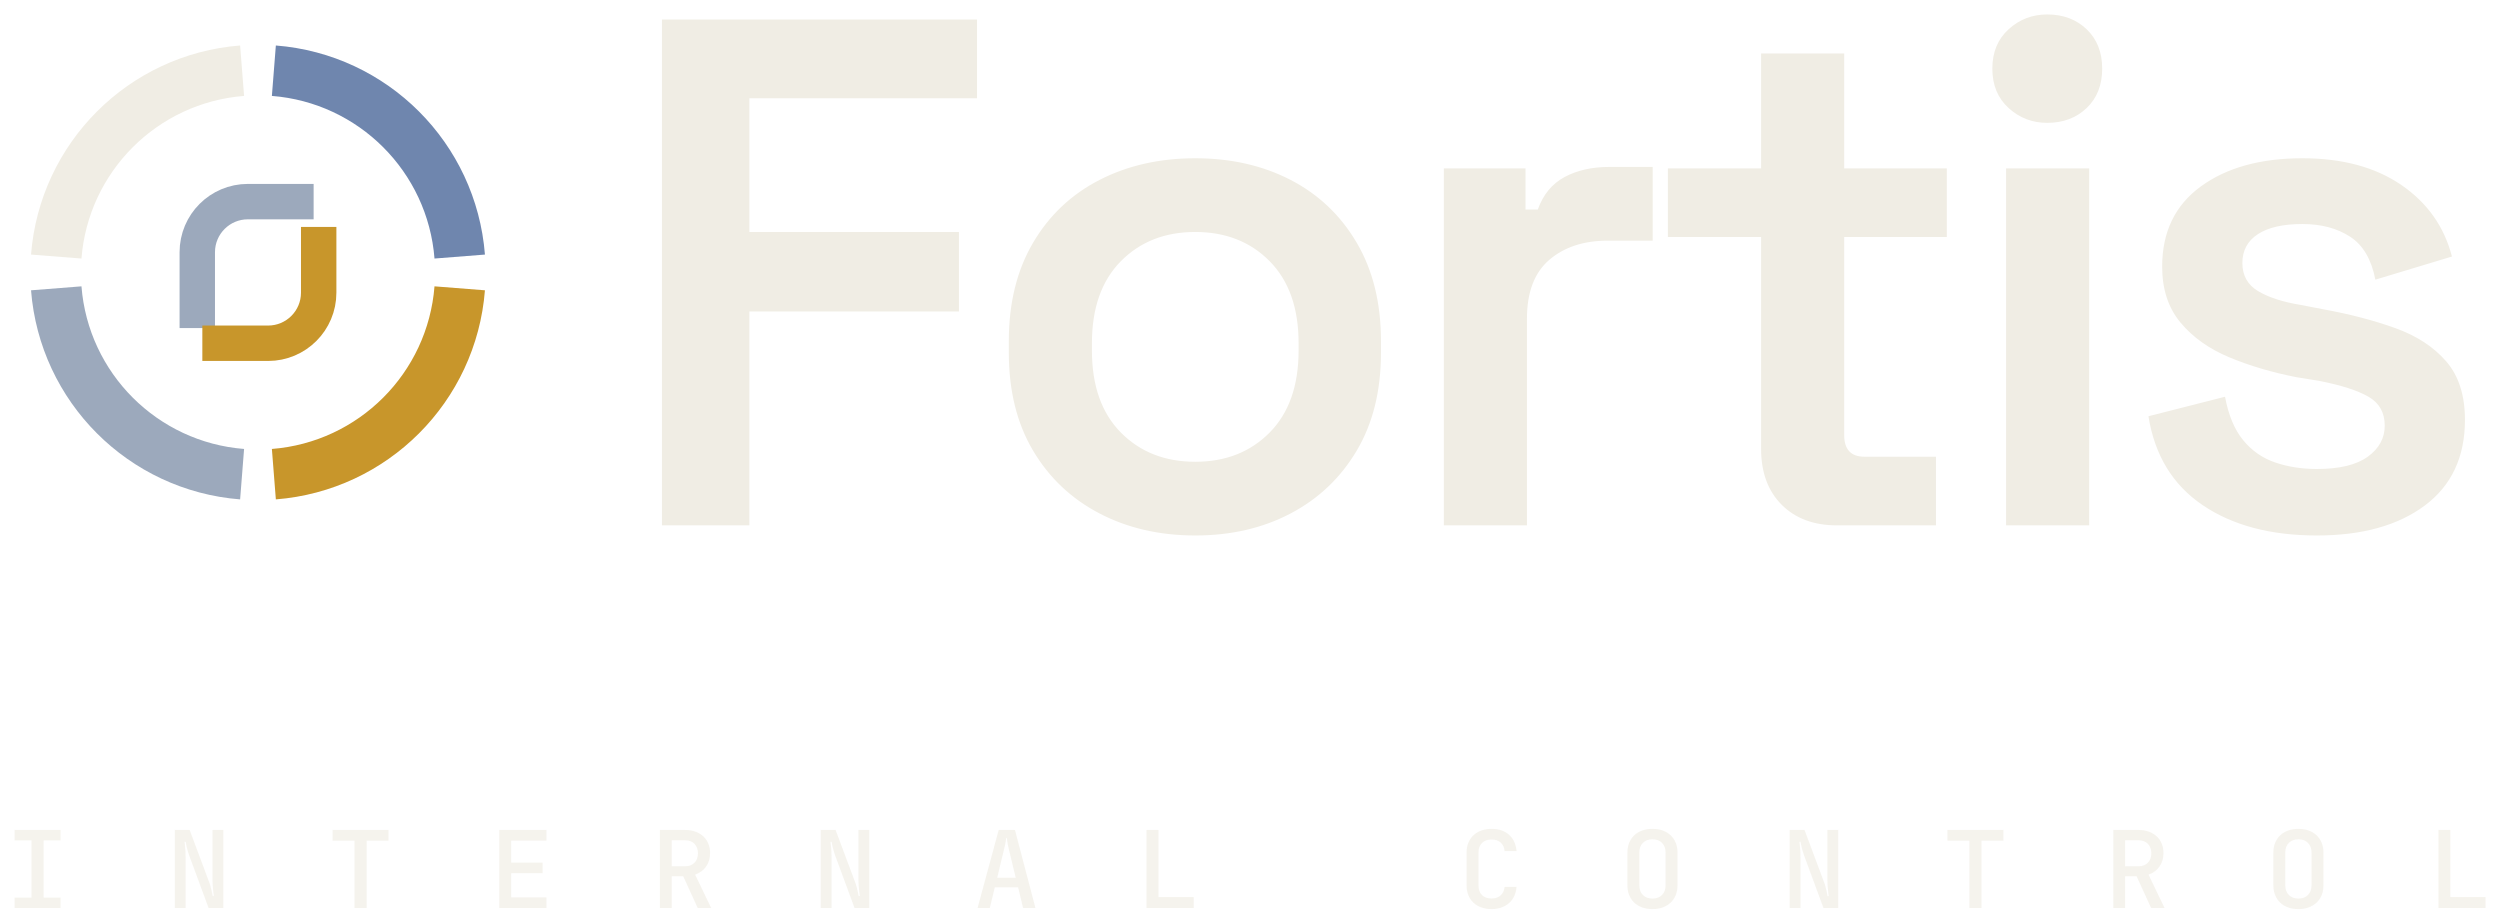
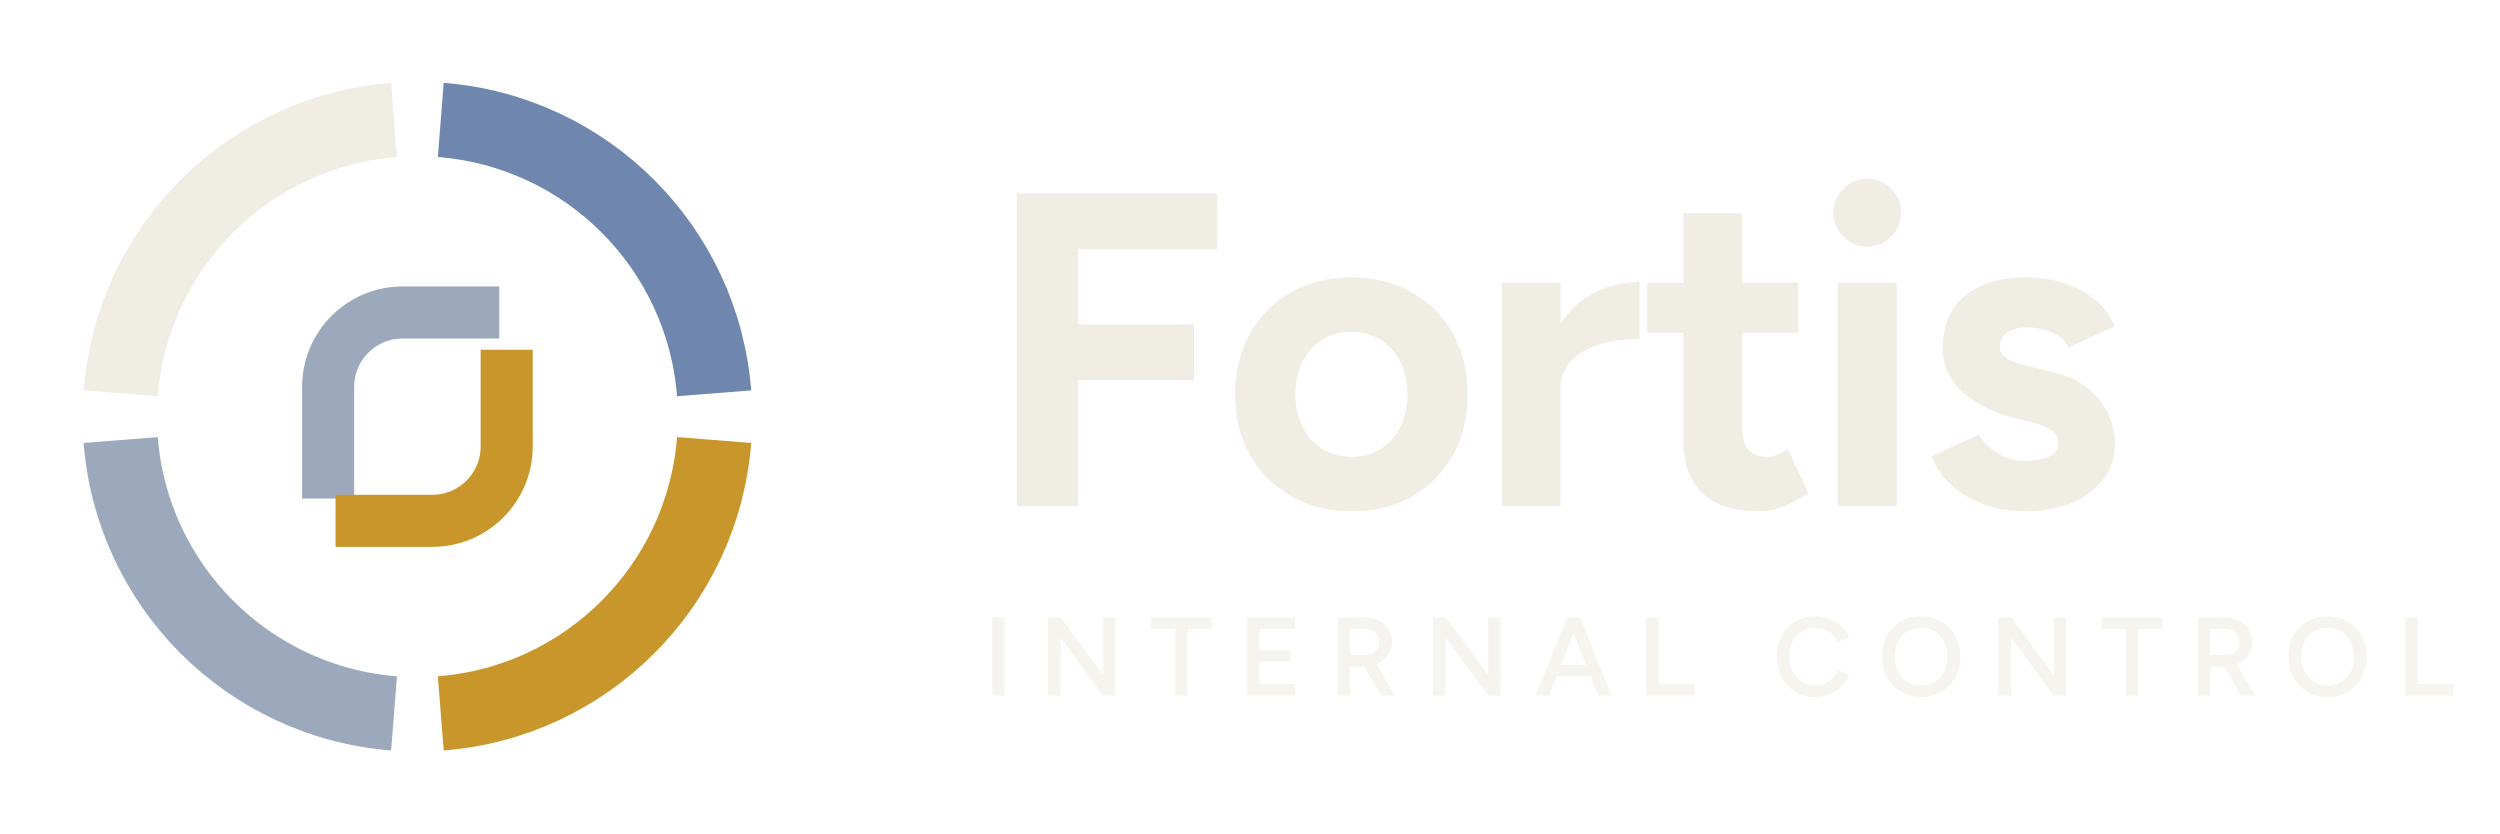
- <svg xmlns="http://www.w3.org/2000/svg" viewBox="22.6 18.6 691.9 255.6">
-   <g transform="translate(24 24) scale(1.4)">
-     <g fill="none" stroke-width="10">
-       <path d="M 10.12 46.86 A 40 40 0 0 1 46.86 10.12" stroke="#F0EDE4" />
-       <path d="M 53.14 10.12 A 40 40 0 0 1 89.88 46.86" stroke="#6F86AE" />
-       <path d="M 89.88 53.14 A 40 40 0 0 1 53.14 89.88" stroke="#C8962B" />
-       <path d="M 46.86 89.88 A 40 40 0 0 1 10.12 53.14" stroke="#9CA9BC" />
-     </g>
-     <g fill="none" stroke-width="7">
-       <path d="M 38 61 V 46 A 10 10 0 0 1 48 36 H 61" stroke="#9CA9BC" />
-       <path d="M 62 41 V 54 A 10 10 0 0 1 52 64 H 39" stroke="#C8962B" />
-     </g>
-   </g>
-   <path fill="#F0EDE4" d="M205.8 164.0V24.0H293.0V45.8H230.0V82.8H288.0V104.8H230.0V164.0ZM353.4 166.8Q338.6 166.8 326.9 160.7Q315.2 154.6 308.5 143.3Q301.8 132.0 301.8 116.2V113.0Q301.8 97.2 308.5 85.8Q315.2 74.4 326.9 68.4Q338.6 62.4 353.4 62.4Q368.2 62.4 379.8 68.4Q391.4 74.4 398.1 85.8Q404.8 97.2 404.8 113.0V116.2Q404.8 132.0 398.1 143.3Q391.4 154.6 379.8 160.7Q368.2 166.8 353.4 166.8ZM353.4 146.4Q366.0 146.4 374.0 138.3Q382.0 130.2 382.0 115.6V113.6Q382.0 99.0 374.0 90.9Q366.0 82.8 353.4 82.8Q340.8 82.8 332.8 90.9Q324.8 99.0 324.8 113.6V115.6Q324.8 130.2 332.8 138.3Q340.8 146.4 353.4 146.4ZM422.2 164.0V65.2H444.8V76.6H448.2Q450.4 70.4 455.6 67.6Q460.8 64.8 468.0 64.8H480.0V85.2H467.6Q457.6 85.2 451.4 90.5Q445.2 95.8 445.2 106.8V164.0ZM531.0 164.0Q521.4 164.0 515.7 158.3Q510.0 152.6 510.0 142.8V84.2H484.2V65.2H510.0V33.4H533.0V65.2H561.4V84.2H533.0V139.0Q533.0 145.0 538.6 145.0H558.4V164.0ZM577.8 164.0V65.2H600.8V164.0ZM589.2 52.6Q583 52.6 578.5 48.5Q574 44.4 574 37.6Q574 30.8 578.5 26.7Q583 22.6 589.2 22.6Q595.8 22.6 600.1 26.7Q604.4 30.8 604.4 37.6Q604.4 44.4 600.1 48.5Q595.8 52.6 589.2 52.6ZM663.8 166.8Q644.6 166.8 632.2 158.4Q619.8 150.0 617.2 133.8L638.4 128.4Q639.8 136.0 643.4 140.4Q647 144.8 652.3 146.6Q657.6 148.4 663.8 148.4Q673.2 148.4 677.9 145.0Q682.6 141.6 682.6 136.4Q682.6 131.0 678.1 128.4Q673.6 125.8 664.4 124.0L658.2 123.0Q648 121.0 639.6 117.5Q631.2 114.0 626.1 107.9Q621 101.8 621 92.4Q621 78.0 631.7 70.2Q642.4 62.4 659.8 62.4Q676.4 62.4 687.2 69.8Q698 77.2 701.2 89.6L680 96.0Q678.4 87.6 673 84.1Q667.6 80.6 659.8 80.6Q651.8 80.6 647.5 83.4Q643.2 86.2 643.2 91.4Q643.2 96.6 647.6 99.2Q652 101.8 659.4 103.0L665.6 104.2Q676.6 106.2 685.5 109.4Q694.4 112.6 699.6 118.6Q704.8 124.6 704.8 134.8Q704.8 150.2 693.7 158.5Q682.6 166.8 663.8 166.8Z" />
-   <path fill="#F0EDE4" fill-opacity="0.65" d="M26.64 269.9V267.02H31.32V251.18H26.64V248.3H39.36V251.18H34.68V267.02H39.36V269.9ZM75.083 248.3 80.483 262.73Q80.693 263.24 80.858 263.9Q81.023 264.56 81.173 265.16Q81.323 265.88 81.473 266.6H81.773Q81.773 266.6 81.728 266.21Q81.683 265.82 81.608 265.19Q81.533 264.56 81.473 263.78Q81.413 263.0 81.413 262.22V248.3H84.413V269.9H80.333L74.993 255.44Q74.753 254.84 74.573 254.165Q74.393 253.49 74.243 252.89Q74.093 252.23 73.973 251.57H73.673Q73.763 252.2 73.823 252.89Q73.883 253.49 73.928 254.27Q73.973 255.05 73.973 255.92V269.9H70.973V248.3ZM114.647 248.3H130.127V251.27H124.067V269.9H120.707V251.27H114.647ZM160.78 269.9V248.3H173.83V251.24H164.08V257.33H172.78V260.27H164.08V266.96H173.83V269.9ZM205.233 248.3H212.223Q213.783 248.3 215.058 248.765Q216.333 249.23 217.233 250.055Q218.133 250.88 218.628 252.065Q219.123 253.25 219.123 254.69Q219.123 256.88 218.013 258.44Q216.903 260.0 214.983 260.66L219.423 269.9H215.703L211.683 261.11H208.503V269.9H205.233ZM208.503 258.35H212.223Q213.843 258.35 214.803 257.375Q215.763 256.4 215.763 254.78Q215.763 253.13 214.803 252.14Q213.843 251.15 212.223 251.15H208.503ZM253.857 248.3 259.257 262.73Q259.467 263.24 259.632 263.9Q259.797 264.56 259.947 265.16Q260.097 265.88 260.247 266.6H260.547Q260.547 266.6 260.502 266.21Q260.457 265.82 260.382 265.19Q260.307 264.56 260.247 263.78Q260.187 263.0 260.187 262.22V248.3H263.187V269.9H259.107L253.767 255.44Q253.527 254.84 253.347 254.165Q253.167 253.49 253.017 252.89Q252.867 252.23 252.747 251.57H252.447Q252.537 252.2 252.597 252.89Q252.657 253.49 252.702 254.27Q252.747 255.05 252.747 255.92V269.9H249.747V248.3ZM293.15 269.9 299 248.3H303.5L309.17 269.9H305.75L304.37 264.17H297.92L296.54 269.9ZM298.58 261.53H303.71L301.76 253.43Q301.61 252.86 301.52 252.335Q301.43 251.81 301.37 251.39Q301.31 250.91 301.25 250.49H301.1Q301.04 250.91 300.95 251.39Q300.89 251.81 300.785 252.335Q300.68 252.86 300.53 253.43ZM343.213 248.3V266.87H352.963V269.9H339.913V248.3ZM435.42 248Q438.42 248 440.25 249.65Q442.08 251.3 442.32 254.15H439.02Q438.87 252.62 437.925 251.78Q436.98 250.94 435.42 250.94Q433.74 250.94 432.765 251.9Q431.79 252.86 431.79 254.54V263.66Q431.79 265.34 432.735 266.3Q433.68 267.26 435.39 267.26Q436.98 267.26 437.925 266.405Q438.87 265.55 439.02 264.05H442.32Q442.2 265.46 441.675 266.6Q441.15 267.74 440.25 268.535Q439.35 269.33 438.12 269.765Q436.89 270.2 435.39 270.2Q433.83 270.2 432.555 269.735Q431.28 269.27 430.38 268.415Q429.48 267.56 428.985 266.345Q428.49 265.13 428.49 263.66V254.54Q428.49 253.04 428.985 251.84Q429.48 250.64 430.38 249.785Q431.28 248.93 432.555 248.465Q433.83 248 435.42 248ZM476.303 263.66Q476.303 265.31 477.293 266.3Q478.283 267.29 479.933 267.29Q481.583 267.29 482.573 266.3Q483.563 265.31 483.563 263.66V254.54Q483.563 252.86 482.573 251.87Q481.583 250.88 479.933 250.88Q478.283 250.88 477.293 251.87Q476.303 252.86 476.303 254.54ZM473.003 254.54Q473.003 253.04 473.498 251.84Q473.993 250.64 474.893 249.785Q475.793 248.93 477.068 248.465Q478.343 248 479.933 248Q481.523 248 482.798 248.465Q484.073 248.93 484.973 249.785Q485.873 250.64 486.368 251.84Q486.863 253.04 486.863 254.54V263.66Q486.863 265.13 486.368 266.345Q485.873 267.56 484.958 268.415Q484.043 269.27 482.768 269.735Q481.493 270.2 479.933 270.2Q478.343 270.2 477.068 269.735Q475.793 269.27 474.893 268.415Q473.993 267.56 473.498 266.345Q473.003 265.13 473.003 263.66ZM522.017 248.3 527.417 262.73Q527.627 263.24 527.792 263.9Q527.957 264.56 528.107 265.16Q528.257 265.88 528.407 266.6H528.707Q528.707 266.6 528.662 266.21Q528.617 265.82 528.542 265.19Q528.467 264.56 528.407 263.78Q528.347 263.0 528.347 262.22V248.3H531.347V269.9H527.267L521.927 255.44Q521.687 254.84 521.507 254.165Q521.327 253.49 521.177 252.89Q521.027 252.23 520.907 251.57H520.607Q520.697 252.2 520.757 252.89Q520.817 253.49 520.862 254.27Q520.907 255.05 520.907 255.92V269.9H517.907V248.3ZM561.58 248.3H577.06V251.27H571V269.9H567.64V251.27H561.58ZM607.473 248.3H614.463Q616.023 248.3 617.298 248.765Q618.573 249.23 619.473 250.055Q620.373 250.88 620.868 252.065Q621.363 253.25 621.363 254.69Q621.363 256.88 620.253 258.44Q619.143 260.0 617.223 260.66L621.663 269.9H617.943L613.923 261.11H610.743V269.9H607.473ZM610.743 258.35H614.463Q616.083 258.35 617.043 257.375Q618.003 256.4 618.003 254.78Q618.003 253.13 617.043 252.14Q616.083 251.15 614.463 251.15H610.743ZM655.077 263.66Q655.077 265.31 656.067 266.3Q657.057 267.29 658.707 267.29Q660.357 267.29 661.347 266.3Q662.337 265.31 662.337 263.66V254.54Q662.337 252.86 661.347 251.87Q660.357 250.88 658.707 250.88Q657.057 250.88 656.067 251.87Q655.077 252.86 655.077 254.54ZM651.777 254.54Q651.777 253.04 652.272 251.84Q652.767 250.64 653.667 249.785Q654.567 248.93 655.842 248.465Q657.117 248 658.707 248Q660.297 248 661.572 248.465Q662.847 248.93 663.747 249.785Q664.647 250.64 665.142 251.84Q665.637 253.04 665.637 254.54V263.66Q665.637 265.13 665.142 266.345Q664.647 267.56 663.732 268.415Q662.817 269.27 661.542 269.735Q660.267 270.2 658.707 270.2Q657.117 270.2 655.842 269.735Q654.567 269.27 653.667 268.415Q652.767 267.56 652.272 266.345Q651.777 265.13 651.777 263.66ZM700.76 248.3V266.87H710.51V269.9H697.46V248.3Z" />
+ <svg xmlns="http://www.w3.org/2000/svg" viewBox="-6 -6 335.8 112.0" width="336" height="112" role="img" aria-label="Fortis">
+   <svg x="0" y="0" width="100" height="100" viewBox="0 0 100 100" overflow="visible">
+     <path d="M 10.12 46.86 A 40 40 0 0 1 46.86 10.12" fill="none" stroke="#F0EDE4" stroke-width="10" />
+     <path d="M 53.14 10.12 A 40 40 0 0 1 89.88 46.86" fill="none" stroke="#6F86AE" stroke-width="10" />
+     <path d="M 89.88 53.14 A 40 40 0 0 1 53.14 89.88" fill="none" stroke="#C8962B" stroke-width="10" />
+     <path d="M 46.86 89.88 A 40 40 0 0 1 10.12 53.14" fill="none" stroke="#9CA9BC" stroke-width="10" />
+     <path d="M 38 61 V 46 A 10 10 0 0 1 48 36 H 61" fill="none" stroke="#9CA9BC" stroke-width="7" />
+     <path d="M 62 41 V 54 A 10 10 0 0 1 52 64 H 39" fill="none" stroke="#C8962B" stroke-width="7" />
+   </svg>
+   <path d="M138.78 62L130.56 62L130.56 20L157.50 20L157.50 27.50L138.78 27.50L138.78 37.58L154.38 37.58L154.38 45.08L138.78 45.08L138.78 62ZM175.62 62.72L175.62 62.72Q171 62.72 167.46 60.71Q163.92 58.70 161.91 55.16Q159.90 51.62 159.90 47L159.90 47Q159.90 42.38 161.88 38.84Q163.86 35.30 167.40 33.29Q170.94 31.28 175.50 31.28L175.50 31.28Q180.12 31.28 183.66 33.29Q187.20 35.30 189.18 38.84Q191.16 42.38 191.16 47L191.16 47Q191.16 51.62 189.18 55.16Q187.20 58.70 183.69 60.71Q180.18 62.72 175.62 62.72ZM175.62 55.40L175.62 55.40Q178.86 55.40 180.96 53.06Q183.06 50.72 183.06 47L183.06 47Q183.06 43.28 180.93 40.94Q178.80 38.60 175.50 38.60L175.50 38.60Q172.20 38.60 170.10 40.94Q168 43.28 168 47L168 47Q168 50.72 170.13 53.06Q172.26 55.40 175.62 55.40ZM203.64 62L195.72 62L195.72 32L203.64 32L203.64 37.52Q205.50 34.64 208.35 33.26Q211.20 31.88 214.26 31.88L214.26 31.88L214.26 39.56Q211.50 39.56 209.07 40.25Q206.64 40.94 205.14 42.41Q203.64 43.88 203.64 46.22L203.64 46.22L203.64 62ZM230.22 62.72L230.22 62.72Q225.24 62.72 222.69 60.26Q220.14 57.80 220.14 53.24L220.14 53.24L220.14 38.72L215.28 38.72L215.28 32L220.14 32L220.14 22.64L228.06 22.64L228.06 32L235.56 32L235.56 38.72L228.06 38.72L228.06 51.50Q228.06 55.40 231.36 55.40L231.36 55.40Q232.62 55.40 234.18 54.32L234.18 54.32L236.94 60.26Q235.44 61.34 233.70 62.03Q231.96 62.72 230.22 62.72ZM248.82 62L240.90 62L240.90 32L248.82 32L248.82 62ZM244.86 27.14L244.86 27.14Q243 27.14 241.65 25.79Q240.30 24.44 240.30 22.58L240.30 22.58Q240.30 20.72 241.65 19.37Q243 18.02 244.86 18.02L244.86 18.02Q246.72 18.02 248.07 19.37Q249.42 20.72 249.42 22.58L249.42 22.58Q249.42 24.44 248.07 25.79Q246.72 27.14 244.86 27.14ZM266.16 62.72L266.16 62.72Q261.72 62.72 258.33 60.77Q254.94 58.82 253.44 55.34L253.44 55.34L259.86 52.40Q260.76 53.90 262.38 54.92Q264 55.94 266.10 55.94L266.10 55.94Q268.14 55.94 269.34 55.34Q270.54 54.74 270.54 53.54L270.54 53.54Q270.54 52.40 269.58 51.80Q268.62 51.20 267.06 50.78L267.06 50.78L264.24 50.06Q259.92 48.92 257.46 46.46Q255 44 255 40.82L255 40.82Q255 36.32 257.94 33.80Q260.88 31.28 266.40 31.28L266.40 31.28Q270.54 31.28 273.81 33.14Q277.08 35 278.10 37.88L278.10 37.88L271.86 40.70Q271.38 39.44 269.73 38.72Q268.08 38 266.34 38L266.34 38Q264.60 38 263.64 38.72Q262.68 39.44 262.68 40.70L262.68 40.70Q262.68 42.32 266.16 43.10L266.16 43.10L269.94 44.06Q272.88 44.78 274.68 46.34Q276.48 47.90 277.32 49.82Q278.16 51.74 278.16 53.66L278.16 53.66Q278.16 56.36 276.60 58.40Q275.04 60.44 272.34 61.58Q269.64 62.72 266.16 62.72Z" fill="#F0EDE4" />
+   <path d="M128.94 87.50L127.26 87.50L127.26 77L128.94 77L128.94 87.50ZM136.44 87.50L134.76 87.50L134.76 77L136.50 77L142.16 84.71L142.16 77L143.85 77L143.85 87.50L142.16 87.50L136.44 79.70L136.44 87.50ZM153.53 87.50L151.84 87.50L151.84 78.55L148.60 78.55L148.60 77L156.76 77L156.76 78.55L153.53 78.55L153.53 87.50ZM168 87.50L161.52 87.50L161.52 77L167.95 77L167.95 78.55L163.20 78.55L163.20 81.39L167.41 81.39L167.41 82.91L163.20 82.91L163.20 85.95L168 85.95L168 87.50ZM175.35 87.50L173.67 87.50L173.67 77L175.20 77L177.34 76.98Q178.41 76.97 179.23 77.40Q180.06 77.83 180.53 78.58Q180.99 79.33 180.99 80.28L180.99 80.28Q180.99 81.33 180.42 82.11Q179.85 82.89 178.91 83.28L178.91 83.28L181.41 87.50L179.50 87.50L177.24 83.60L177.22 83.60L175.35 83.60L175.35 87.50ZM177.28 78.53L177.28 78.53L175.35 78.53L175.35 82.04L177.44 82.04Q178.20 82.04 178.72 81.55Q179.25 81.06 179.25 80.28L179.25 80.28Q179.25 79.52 178.70 79.03Q178.16 78.53 177.28 78.53ZM188.19 87.50L186.51 87.50L186.51 77L188.25 77L193.91 84.71L193.91 77L195.60 77L195.60 87.50L193.91 87.50L188.19 79.70L188.19 87.50ZM202.08 87.50L200.29 87.50L204.50 77L206.28 77L210.48 87.50L208.69 87.50L207.66 84.88L203.12 84.88L202.08 87.50ZM205.38 79.06L203.70 83.38L207.07 83.38L205.38 79.06ZM221.64 87.50L215.17 87.50L215.17 77L216.85 77L216.85 85.95L221.64 85.95L221.64 87.50ZM237.88 87.68L237.88 87.68Q236.35 87.68 235.18 86.98Q234.01 86.28 233.35 85.06Q232.68 83.84 232.68 82.25L232.68 82.25Q232.68 80.66 233.34 79.44Q234.00 78.22 235.17 77.52Q236.34 76.82 237.85 76.82L237.85 76.82Q238.86 76.82 239.77 77.18Q240.67 77.54 241.36 78.19Q242.05 78.83 242.43 79.69L242.43 79.69L240.90 80.31Q240.48 79.44 239.65 78.91Q238.83 78.36 237.85 78.36L237.85 78.36Q236.85 78.36 236.07 78.86Q235.29 79.36 234.84 80.23Q234.39 81.11 234.39 82.25L234.39 82.25Q234.39 83.41 234.84 84.28Q235.29 85.16 236.08 85.66Q236.88 86.15 237.90 86.15L237.90 86.15Q238.90 86.15 239.71 85.57Q240.52 85.00 240.94 84.06L240.94 84.06L242.47 84.71Q242.10 85.58 241.40 86.25Q240.70 86.93 239.80 87.31Q238.89 87.68 237.88 87.68ZM252.12 87.68L252.12 87.68Q250.57 87.68 249.38 86.99Q248.19 86.30 247.51 85.07Q246.82 83.84 246.82 82.25L246.82 82.25Q246.82 80.66 247.50 79.44Q248.17 78.22 249.36 77.52Q250.54 76.82 252.09 76.82L252.09 76.82Q253.63 76.82 254.82 77.52Q256.00 78.22 256.68 79.44Q257.36 80.66 257.36 82.25L257.36 82.25Q257.36 83.84 256.69 85.07Q256.02 86.30 254.84 86.99Q253.66 87.68 252.12 87.68ZM252.12 86.14L252.12 86.14Q253.16 86.14 253.95 85.64Q254.75 85.14 255.19 84.27Q255.64 83.39 255.64 82.25L255.64 82.25Q255.64 81.13 255.19 80.25Q254.73 79.37 253.93 78.87Q253.13 78.36 252.09 78.36L252.09 78.36Q251.06 78.36 250.25 78.87Q249.45 79.37 248.99 80.25Q248.53 81.13 248.53 82.25L248.53 82.25Q248.53 83.39 249 84.27Q249.47 85.14 250.27 85.64Q251.07 86.14 252.12 86.14ZM264.19 87.50L262.51 87.50L262.51 77L264.25 77L269.91 84.71L269.91 77L271.61 77L271.61 87.50L269.91 87.50L264.19 79.70L264.19 87.50ZM281.28 87.50L279.60 87.50L279.60 78.55L276.36 78.55L276.36 77L284.52 77L284.52 78.55L281.28 78.55L281.28 87.50ZM290.96 87.50L289.28 87.50L289.28 77L290.81 77L292.95 76.98Q294.02 76.97 294.84 77.40Q295.67 77.83 296.13 78.58Q296.60 79.33 296.60 80.28L296.60 80.28Q296.60 81.33 296.03 82.11Q295.46 82.89 294.51 83.28L294.51 83.28L297.02 87.50L295.11 87.50L292.85 83.60L292.83 83.60L290.96 83.60L290.96 87.50ZM292.89 78.53L292.89 78.53L290.96 78.53L290.96 82.04L293.04 82.04Q293.81 82.04 294.33 81.55Q294.86 81.06 294.86 80.28L294.86 80.28Q294.86 79.52 294.31 79.03Q293.76 78.53 292.89 78.53ZM306.75 87.68L306.75 87.68Q305.21 87.68 304.01 86.99Q302.82 86.30 302.14 85.07Q301.46 83.84 301.46 82.25L301.46 82.25Q301.46 80.66 302.13 79.44Q302.81 78.22 303.99 77.52Q305.18 76.82 306.72 76.82L306.72 76.82Q308.27 76.82 309.45 77.52Q310.63 78.22 311.31 79.44Q311.99 80.66 311.99 82.25L311.99 82.25Q311.99 83.84 311.32 85.07Q310.65 86.30 309.47 86.99Q308.30 87.68 306.75 87.68ZM306.75 86.14L306.75 86.14Q307.79 86.14 308.58 85.64Q309.38 85.14 309.83 84.27Q310.28 83.39 310.28 82.25L310.28 82.25Q310.28 81.13 309.82 80.25Q309.36 79.37 308.56 78.87Q307.75 78.36 306.72 78.36L306.72 78.36Q305.69 78.36 304.88 78.87Q304.08 79.37 303.62 80.25Q303.17 81.13 303.17 82.25L303.17 82.25Q303.17 83.39 303.63 84.27Q304.10 85.14 304.90 85.64Q305.70 86.14 306.75 86.14ZM323.61 87.50L317.14 87.50L317.14 77L318.82 77L318.82 85.95L323.61 85.95L323.61 87.50Z" fill="#F0EDE4" fill-opacity="0.6" />
</svg>
